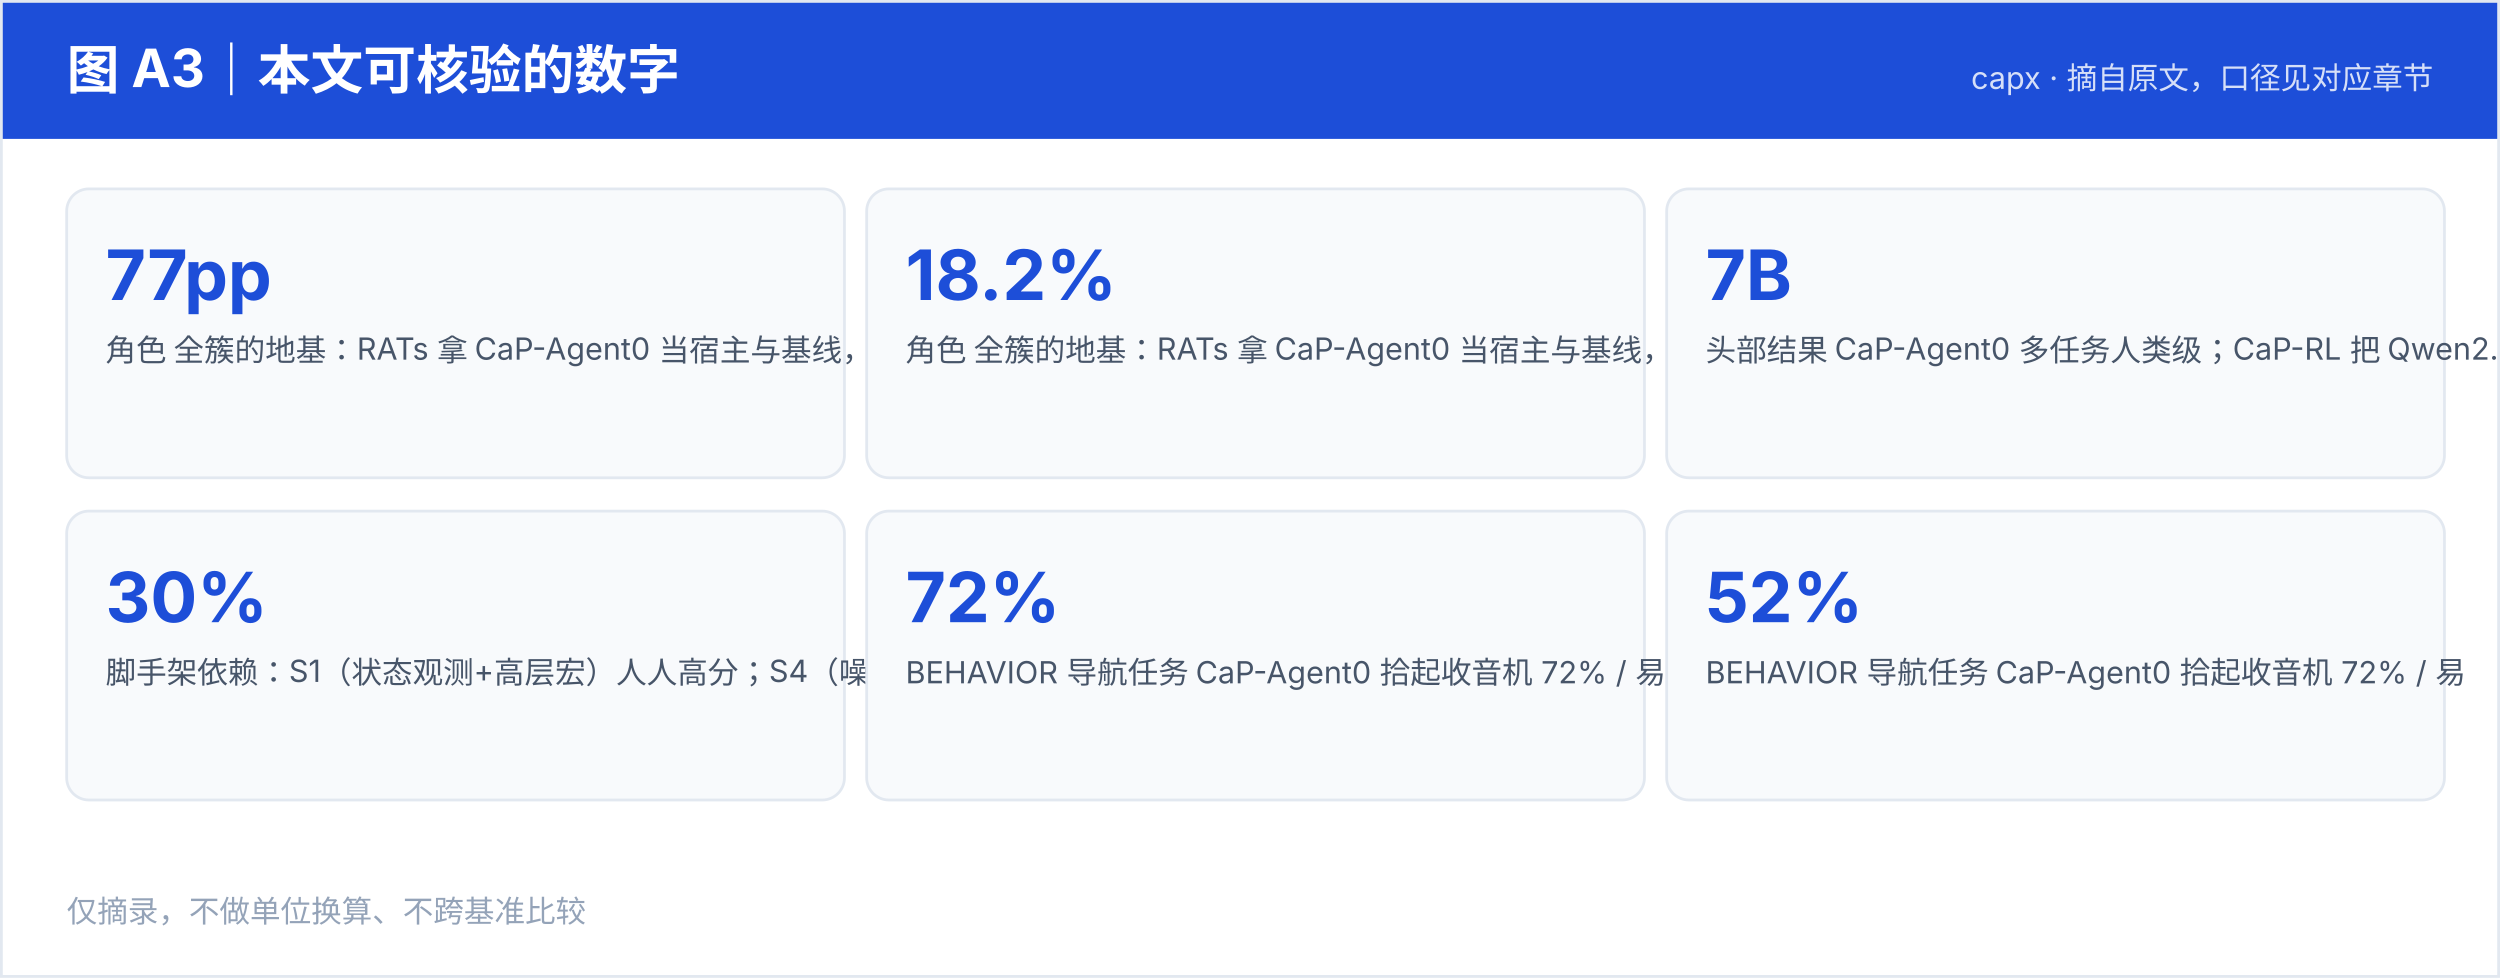
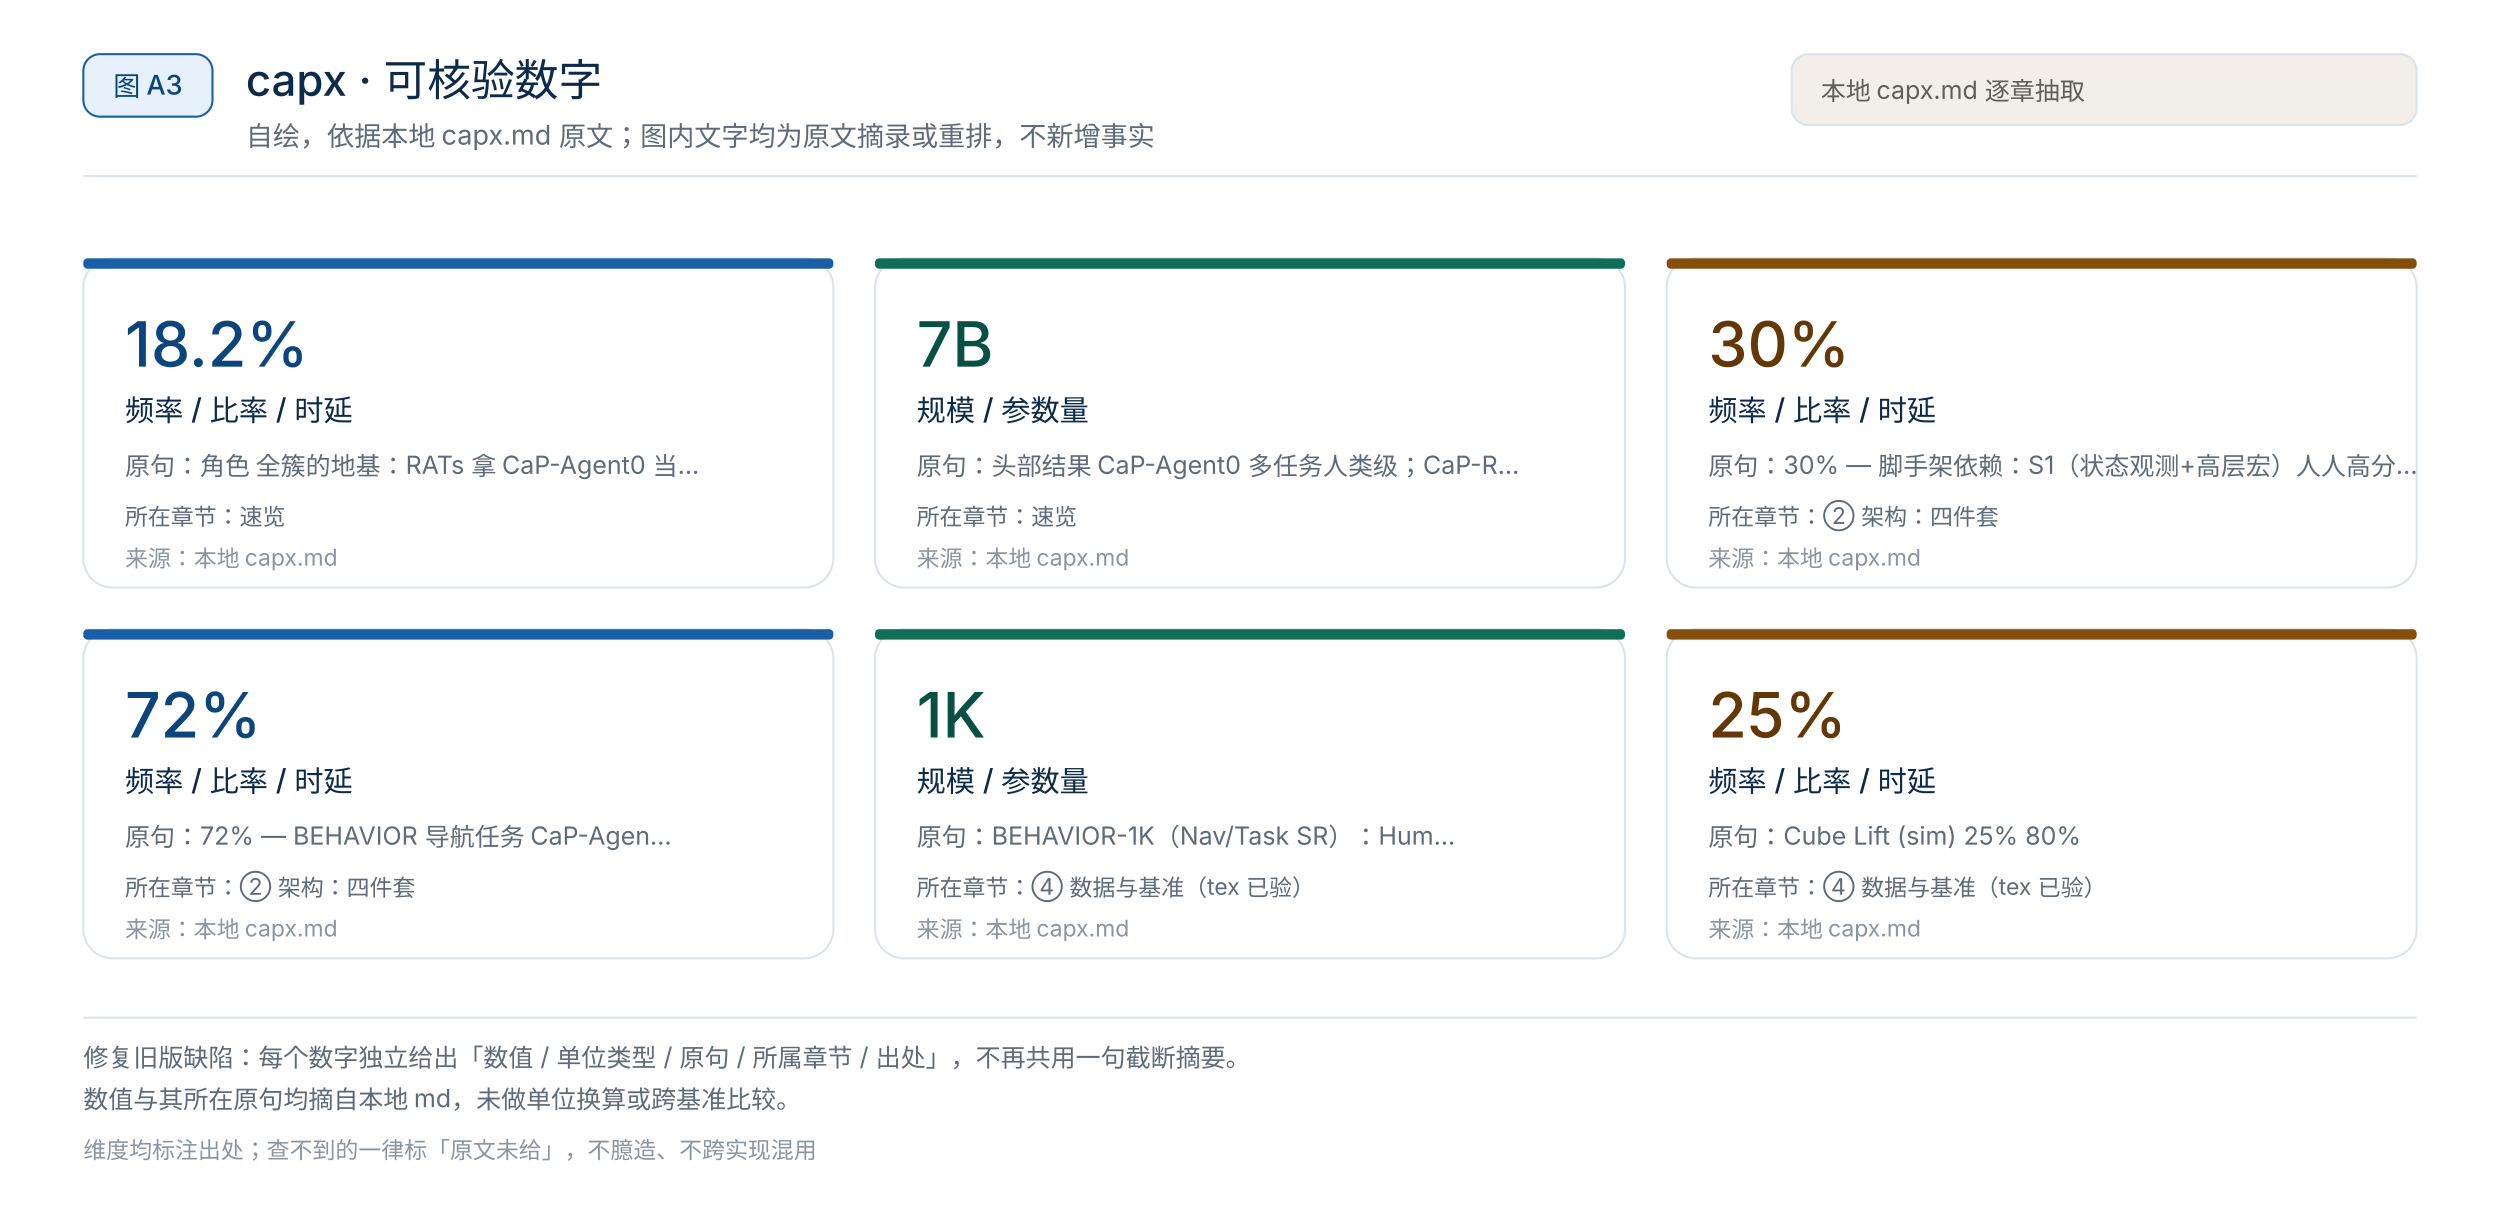
- <svg xmlns="http://www.w3.org/2000/svg" viewBox="0 0 900 352" width="900" height="352" font-family="PingFang SC, -apple-system, BlinkMacSystemFont, Microsoft YaHei, sans-serif">
-   <rect width="900" height="352" fill="#ffffff" />
-   <rect x="0" y="0" width="900" height="50" fill="#1d4ed8" />
-   <text x="24" y="32" font-size="19" fill="#ffffff" font-weight="700" text-anchor="start">图 A3｜本文可核验的数字</text>
-   <text x="876" y="32" font-size="11" fill="#ffffff" font-weight="400" text-anchor="end" opacity="0.82">capx · 摘自原文，口径见对应章节</text>
-   <rect x="24" y="68" width="280" height="104" rx="8" fill="#f8fafc" stroke="#e2e8f0" />
-   <text x="38" y="108" font-size="25" fill="#1d4ed8" font-weight="700" text-anchor="start">77pp</text>
-   <text x="38" y="130" font-size="11" fill="#475569" font-weight="400" text-anchor="start">角色 全簇的地基：RATs 拿 CaP-Agent0 当宿主与基线，ASPI</text>
-   <rect x="312" y="68" width="280" height="104" rx="8" fill="#f8fafc" stroke="#e2e8f0" />
-   <text x="326" y="108" font-size="25" fill="#1d4ed8" font-weight="700" text-anchor="start">18.2%</text>
-   <text x="326" y="130" font-size="11" fill="#475569" font-weight="400" text-anchor="start">角色 全簇的地基：RATs 拿 CaP-Agent0 当宿主与基线，ASPI</text>
-   <rect x="600" y="68" width="280" height="104" rx="8" fill="#f8fafc" stroke="#e2e8f0" />
-   <text x="614" y="108" font-size="25" fill="#1d4ed8" font-weight="700" text-anchor="start">7B</text>
-   <text x="614" y="130" font-size="11" fill="#475569" font-weight="400" text-anchor="start">头部结果 CaP-Agent0 多任务人类级；CaP-RL 把 Qwen2.</text>
-   <rect x="24" y="184" width="280" height="104" rx="8" fill="#f8fafc" stroke="#e2e8f0" />
-   <text x="38" y="224" font-size="25" fill="#1d4ed8" font-weight="700" text-anchor="start">30%</text>
-   <text x="38" y="246" font-size="11" fill="#475569" font-weight="400" text-anchor="start">脚手架依赖：S1（状态观测+高层宏）人人高分；S4（噪声感知+原子原语）连最</text>
-   <rect x="312" y="184" width="280" height="104" rx="8" fill="#f8fafc" stroke="#e2e8f0" />
-   <text x="326" y="224" font-size="25" fill="#1d4ed8" font-weight="700" text-anchor="start">72%</text>
-   <text x="326" y="246" font-size="11" fill="#475569" font-weight="400" text-anchor="start">BEHAVIOR 导航任务 CaP-Agent0 拾起收音机 72% / 易</text>
-   <rect x="600" y="184" width="280" height="104" rx="8" fill="#f8fafc" stroke="#e2e8f0" />
-   <text x="614" y="224" font-size="25" fill="#1d4ed8" font-weight="700" text-anchor="start">52%</text>
-   <text x="614" y="246" font-size="11" fill="#475569" font-weight="400" text-anchor="start">BEHAVIOR 导航任务 CaP-Agent0 拾起收音机 72% / 易</text>
-   <text x="24" y="332" font-size="11" fill="#94a3b8" font-weight="400" text-anchor="start">仅摘录，不做单位换算、不跨基准比较</text>
-   <rect x="0.5" y="0.5" width="899" height="351" fill="none" stroke="#e2e8f0" />
+ <svg xmlns="http://www.w3.org/2000/svg" width="1200" height="586" viewBox="0 0 1200 586" role="img">
+   <defs>
+     <marker id="arrow" viewBox="0 0 10 10" refX="8" refY="5" markerWidth="6" markerHeight="6" orient="auto-start-reverse">
+       <path d="M2 1L8 5L2 9" fill="none" stroke="#185FA5" stroke-width="1.6" stroke-linecap="round" stroke-linejoin="round" />
+     </marker>
+   </defs>
+   <rect x="0" y="0" width="1200" height="586" rx="0" fill="#FFFFFF" stroke="#FFFFFF" stroke-width="1" />
+   <text x="118" y="46" font-family="-apple-system,BlinkMacSystemFont,'PingFang SC','Microsoft YaHei',sans-serif" font-size="21" font-weight="500" fill="#0C2B4A" text-anchor="start">capx · 可核验数字</text>
+   <text x="118" y="70" font-family="-apple-system,BlinkMacSystemFont,'PingFang SC','Microsoft YaHei',sans-serif" font-size="13" font-weight="400" fill="#5F6B7A" text-anchor="start">自绘，依据本地 capx.md 原文；图内文字均为原文摘录或重排，不新增事实</text>
+   <rect x="40" y="84" width="1120" height="1" rx="0" fill="#DDE3EC" stroke="#DDE3EC" stroke-width="0" />
+   <rect x="860" y="26" width="300" height="34" rx="8" fill="#F1EFE8" stroke="#DDE3EC" stroke-width="1" />
+   <text x="874" y="48" font-family="-apple-system,BlinkMacSystemFont,'PingFang SC','Microsoft YaHei',sans-serif" font-size="12" font-weight="400" fill="#5F5E5A" text-anchor="start">本地 capx.md 逐章抽取</text>
+   <rect x="40" y="26" width="62" height="30" rx="8" fill="#E6F1FB" stroke="#185FA5" stroke-width="1" />
+   <text x="71" y="46" font-family="-apple-system,BlinkMacSystemFont,'PingFang SC','Microsoft YaHei',sans-serif" font-size="13" font-weight="500" fill="#0C447C" text-anchor="middle">图 A3</text>
+   <rect x="40" y="124" width="360" height="158" rx="14" fill="#FFFFFF" stroke="#DDE3EC" stroke-width="1" />
+   <rect x="40" y="124" width="360" height="5" rx="2" fill="#185FA5" stroke="#185FA5" stroke-width="0" />
+   <text x="60" y="176" font-family="-apple-system,BlinkMacSystemFont,'PingFang SC','Microsoft YaHei',sans-serif" font-size="30" font-weight="500" fill="#0C447C" text-anchor="start">18.2%</text>
+   <text x="60" y="202" font-family="-apple-system,BlinkMacSystemFont,'PingFang SC','Microsoft YaHei',sans-serif" font-size="14" font-weight="500" fill="#0C2B4A" text-anchor="start">频率 / 比率 / 时延</text>
+   <text x="60" y="228" font-family="-apple-system,BlinkMacSystemFont,'PingFang SC','Microsoft YaHei',sans-serif" font-size="12" font-weight="400" fill="#5F6B7A" text-anchor="start">原句：角色 全簇的地基：RATs 拿 CaP-Agent0 当…</text>
+   <text x="60" y="252" font-family="-apple-system,BlinkMacSystemFont,'PingFang SC','Microsoft YaHei',sans-serif" font-size="11" font-weight="400" fill="#5F6B7A" text-anchor="start">所在章节：速览</text>
+   <text x="60" y="272" font-family="-apple-system,BlinkMacSystemFont,'PingFang SC','Microsoft YaHei',sans-serif" font-size="11" font-weight="400" fill="#8A94A3" text-anchor="start">来源：本地 capx.md</text>
+   <rect x="420" y="124" width="360" height="158" rx="14" fill="#FFFFFF" stroke="#DDE3EC" stroke-width="1" />
+   <rect x="420" y="124" width="360" height="5" rx="2" fill="#0F6E56" stroke="#0F6E56" stroke-width="0" />
+   <text x="440" y="176" font-family="-apple-system,BlinkMacSystemFont,'PingFang SC','Microsoft YaHei',sans-serif" font-size="30" font-weight="500" fill="#085041" text-anchor="start">7B</text>
+   <text x="440" y="202" font-family="-apple-system,BlinkMacSystemFont,'PingFang SC','Microsoft YaHei',sans-serif" font-size="14" font-weight="500" fill="#0C2B4A" text-anchor="start">规模 / 参数量</text>
+   <text x="440" y="228" font-family="-apple-system,BlinkMacSystemFont,'PingFang SC','Microsoft YaHei',sans-serif" font-size="12" font-weight="400" fill="#5F6B7A" text-anchor="start">原句：头部结果 CaP-Agent0 多任务人类级；CaP-R…</text>
+   <text x="440" y="252" font-family="-apple-system,BlinkMacSystemFont,'PingFang SC','Microsoft YaHei',sans-serif" font-size="11" font-weight="400" fill="#5F6B7A" text-anchor="start">所在章节：速览</text>
+   <text x="440" y="272" font-family="-apple-system,BlinkMacSystemFont,'PingFang SC','Microsoft YaHei',sans-serif" font-size="11" font-weight="400" fill="#8A94A3" text-anchor="start">来源：本地 capx.md</text>
+   <rect x="800" y="124" width="360" height="158" rx="14" fill="#FFFFFF" stroke="#DDE3EC" stroke-width="1" />
+   <rect x="800" y="124" width="360" height="5" rx="2" fill="#854F0B" stroke="#854F0B" stroke-width="0" />
+   <text x="820" y="176" font-family="-apple-system,BlinkMacSystemFont,'PingFang SC','Microsoft YaHei',sans-serif" font-size="30" font-weight="500" fill="#633806" text-anchor="start">30%</text>
+   <text x="820" y="202" font-family="-apple-system,BlinkMacSystemFont,'PingFang SC','Microsoft YaHei',sans-serif" font-size="14" font-weight="500" fill="#0C2B4A" text-anchor="start">频率 / 比率 / 时延</text>
+   <text x="820" y="228" font-family="-apple-system,BlinkMacSystemFont,'PingFang SC','Microsoft YaHei',sans-serif" font-size="12" font-weight="400" fill="#5F6B7A" text-anchor="start">原句：30% — 脚手架依赖：S1（状态观测+高层宏）人人高分…</text>
+   <text x="820" y="252" font-family="-apple-system,BlinkMacSystemFont,'PingFang SC','Microsoft YaHei',sans-serif" font-size="11" font-weight="400" fill="#5F6B7A" text-anchor="start">所在章节：② 架构：四件套</text>
+   <text x="820" y="272" font-family="-apple-system,BlinkMacSystemFont,'PingFang SC','Microsoft YaHei',sans-serif" font-size="11" font-weight="400" fill="#8A94A3" text-anchor="start">来源：本地 capx.md</text>
+   <rect x="40" y="302" width="360" height="158" rx="14" fill="#FFFFFF" stroke="#DDE3EC" stroke-width="1" />
+   <rect x="40" y="302" width="360" height="5" rx="2" fill="#185FA5" stroke="#185FA5" stroke-width="0" />
+   <text x="60" y="354" font-family="-apple-system,BlinkMacSystemFont,'PingFang SC','Microsoft YaHei',sans-serif" font-size="30" font-weight="500" fill="#0C447C" text-anchor="start">72%</text>
+   <text x="60" y="380" font-family="-apple-system,BlinkMacSystemFont,'PingFang SC','Microsoft YaHei',sans-serif" font-size="14" font-weight="500" fill="#0C2B4A" text-anchor="start">频率 / 比率 / 时延</text>
+   <text x="60" y="406" font-family="-apple-system,BlinkMacSystemFont,'PingFang SC','Microsoft YaHei',sans-serif" font-size="12" font-weight="400" fill="#5F6B7A" text-anchor="start">原句：72% — BEHAVIOR 导航任务 CaP-Agen…</text>
+   <text x="60" y="430" font-family="-apple-system,BlinkMacSystemFont,'PingFang SC','Microsoft YaHei',sans-serif" font-size="11" font-weight="400" fill="#5F6B7A" text-anchor="start">所在章节：② 架构：四件套</text>
+   <text x="60" y="450" font-family="-apple-system,BlinkMacSystemFont,'PingFang SC','Microsoft YaHei',sans-serif" font-size="11" font-weight="400" fill="#8A94A3" text-anchor="start">来源：本地 capx.md</text>
+   <rect x="420" y="302" width="360" height="158" rx="14" fill="#FFFFFF" stroke="#DDE3EC" stroke-width="1" />
+   <rect x="420" y="302" width="360" height="5" rx="2" fill="#0F6E56" stroke="#0F6E56" stroke-width="0" />
+   <text x="440" y="354" font-family="-apple-system,BlinkMacSystemFont,'PingFang SC','Microsoft YaHei',sans-serif" font-size="30" font-weight="500" fill="#085041" text-anchor="start">1K</text>
+   <text x="440" y="380" font-family="-apple-system,BlinkMacSystemFont,'PingFang SC','Microsoft YaHei',sans-serif" font-size="14" font-weight="500" fill="#0C2B4A" text-anchor="start">规模 / 参数量</text>
+   <text x="440" y="406" font-family="-apple-system,BlinkMacSystemFont,'PingFang SC','Microsoft YaHei',sans-serif" font-size="12" font-weight="400" fill="#5F6B7A" text-anchor="start">原句：BEHAVIOR-1K（Nav/Task SR）：Hum…</text>
+   <text x="440" y="430" font-family="-apple-system,BlinkMacSystemFont,'PingFang SC','Microsoft YaHei',sans-serif" font-size="11" font-weight="400" fill="#5F6B7A" text-anchor="start">所在章节：④ 数据与基准（tex 已验）</text>
+   <text x="440" y="450" font-family="-apple-system,BlinkMacSystemFont,'PingFang SC','Microsoft YaHei',sans-serif" font-size="11" font-weight="400" fill="#8A94A3" text-anchor="start">来源：本地 capx.md</text>
+   <rect x="800" y="302" width="360" height="158" rx="14" fill="#FFFFFF" stroke="#DDE3EC" stroke-width="1" />
+   <rect x="800" y="302" width="360" height="5" rx="2" fill="#854F0B" stroke="#854F0B" stroke-width="0" />
+   <text x="820" y="354" font-family="-apple-system,BlinkMacSystemFont,'PingFang SC','Microsoft YaHei',sans-serif" font-size="30" font-weight="500" fill="#633806" text-anchor="start">25%</text>
+   <text x="820" y="380" font-family="-apple-system,BlinkMacSystemFont,'PingFang SC','Microsoft YaHei',sans-serif" font-size="14" font-weight="500" fill="#0C2B4A" text-anchor="start">频率 / 比率 / 时延</text>
+   <text x="820" y="406" font-family="-apple-system,BlinkMacSystemFont,'PingFang SC','Microsoft YaHei',sans-serif" font-size="12" font-weight="400" fill="#5F6B7A" text-anchor="start">原句：Cube Lift (sim) 25% 80%</text>
+   <text x="820" y="430" font-family="-apple-system,BlinkMacSystemFont,'PingFang SC','Microsoft YaHei',sans-serif" font-size="11" font-weight="400" fill="#5F6B7A" text-anchor="start">所在章节：④ 数据与基准（tex 已验）</text>
+   <text x="820" y="450" font-family="-apple-system,BlinkMacSystemFont,'PingFang SC','Microsoft YaHei',sans-serif" font-size="11" font-weight="400" fill="#8A94A3" text-anchor="start">来源：本地 capx.md</text>
+   <rect x="40" y="488" width="1120" height="1" rx="0" fill="#DDE3EC" stroke="#DDE3EC" stroke-width="0" />
+   <text x="40" y="512" font-family="-apple-system,BlinkMacSystemFont,'PingFang SC','Microsoft YaHei',sans-serif" font-size="12" font-weight="400" fill="#5F6B7A" text-anchor="start">修复旧版缺陷：每个数字独立给出「数值 / 单位类型 / 原句 / 所属章节 / 出处」，不再共用一句截断摘要。</text>
+   <text x="40" y="532" font-family="-apple-system,BlinkMacSystemFont,'PingFang SC','Microsoft YaHei',sans-serif" font-size="12" font-weight="400" fill="#5F6B7A" text-anchor="start">数值与其所在原句均摘自本地 md，未做单位换算或跨基准比较。</text>
+   <text x="40" y="556" font-family="-apple-system,BlinkMacSystemFont,'PingFang SC','Microsoft YaHei',sans-serif" font-size="11" font-weight="400" fill="#8A94A3" text-anchor="start">维度均标注出处；查不到的一律标「原文未给」，不臆造、不跨实现混用</text>
</svg>
